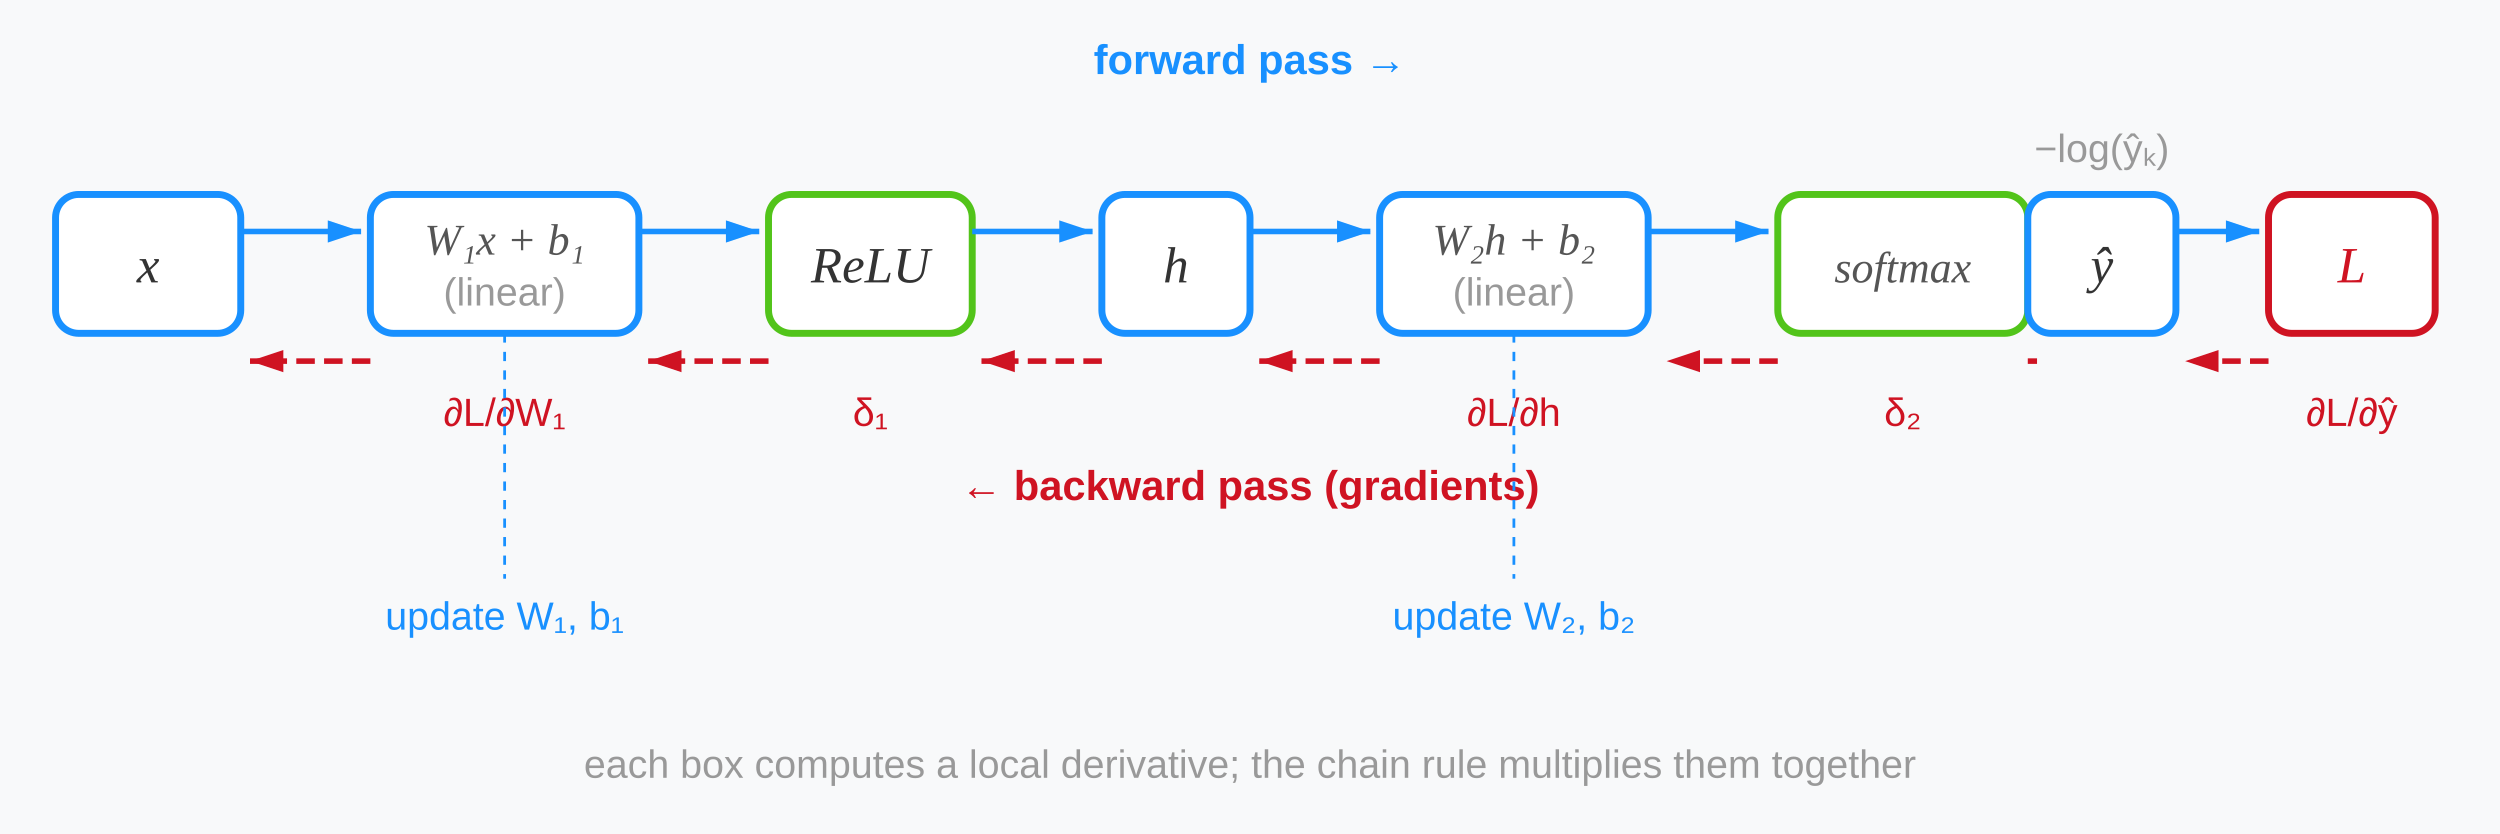
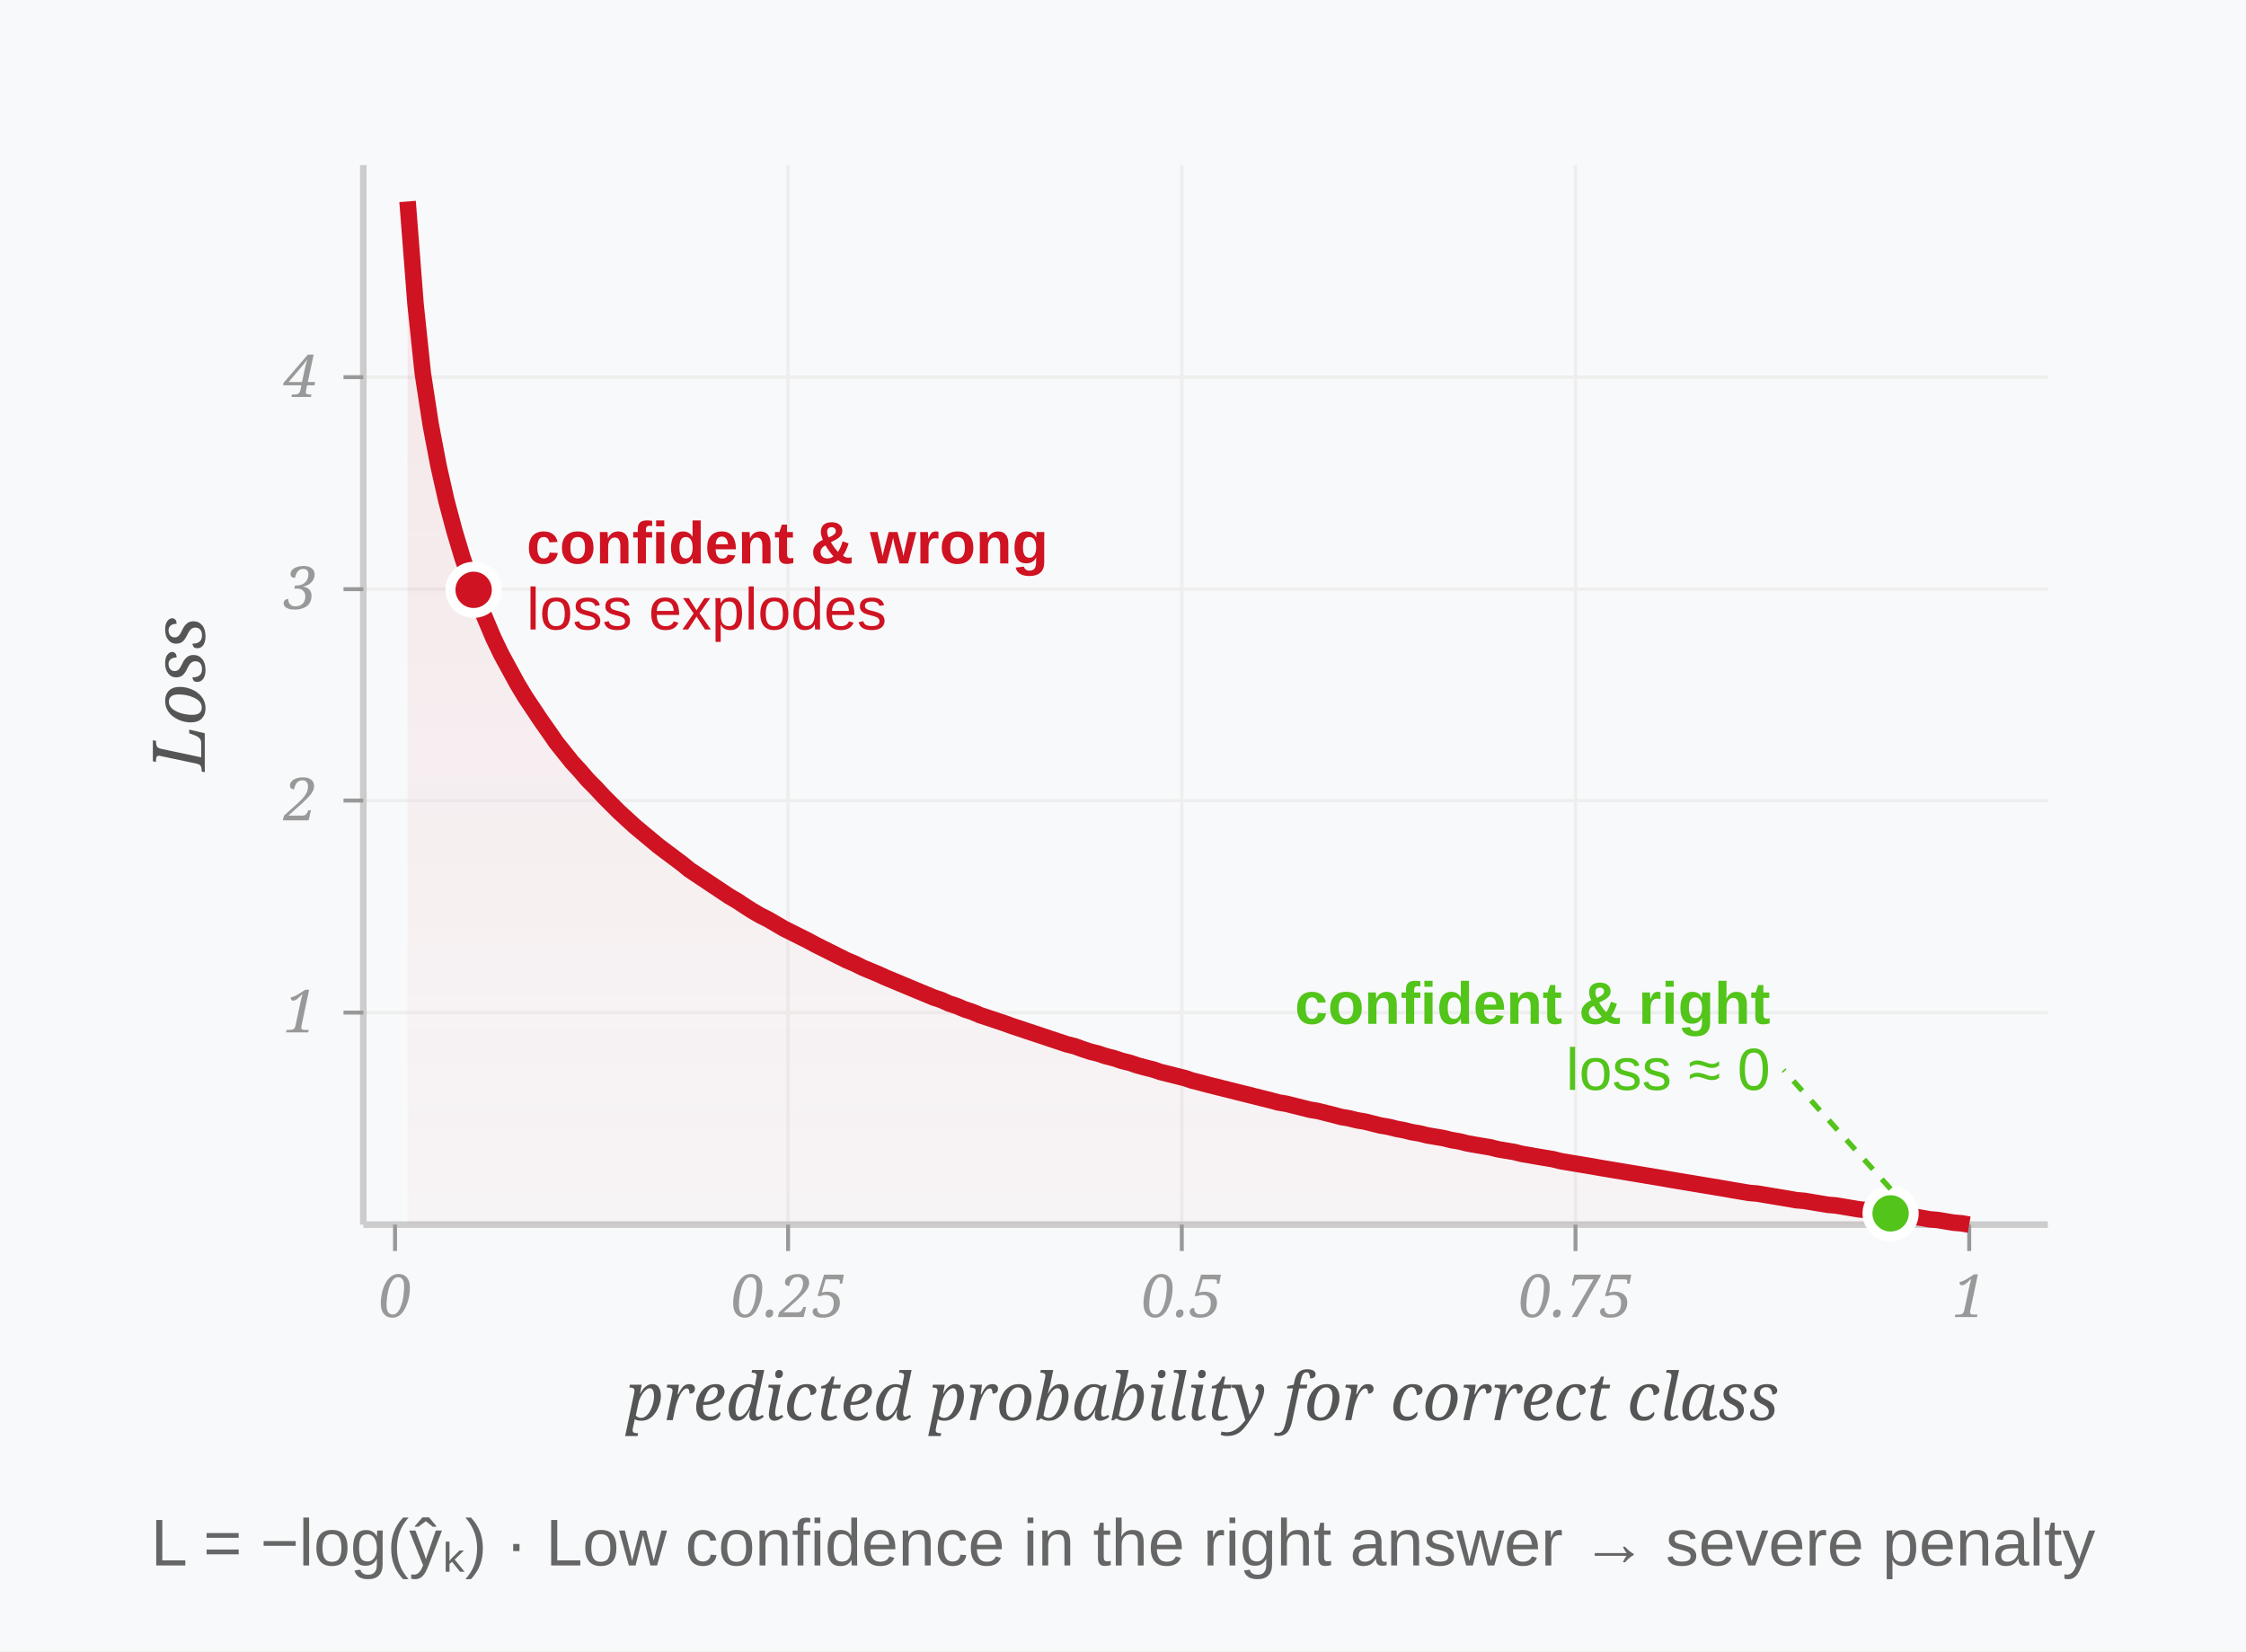
- <svg xmlns="http://www.w3.org/2000/svg" viewBox="0 0 540 180">
+ <svg xmlns="http://www.w3.org/2000/svg" viewBox="0 0 340 250">
  <style>
    .bg { fill: #f8f9fa; }
-     .box { fill: #fff; stroke: #1890ff; stroke-width: 1.5; rx: 5; }
-     .box-loss { fill: #fff; stroke: #cf1322; stroke-width: 1.5; rx: 5; }
-     .box-act { fill: #fff; stroke: #52c41a; stroke-width: 1.5; rx: 5; }
-     .label { font-family: 'Georgia', 'Times New Roman', serif; font-size: 11px; fill: #333; font-style: italic; text-anchor: middle; }
-     .label-sm { font-family: 'Georgia', 'Times New Roman', serif; font-size: 9.5px; fill: #555; font-style: italic; text-anchor: middle; }
-     .anno { font-family: 'Arial', sans-serif; font-size: 8.5px; fill: #999; text-anchor: middle; }
-     .anno-fwd { font-family: 'Arial', sans-serif; font-size: 9px; fill: #1890ff; font-weight: bold; text-anchor: middle; }
-     .anno-bwd { font-family: 'Arial', sans-serif; font-size: 9px; fill: #cf1322; font-weight: bold; text-anchor: middle; }
-     .fwd { stroke: #1890ff; stroke-width: 1.2; fill: none; }
-     .bwd { stroke: #cf1322; stroke-width: 1.2; fill: none; stroke-dasharray: 4,2; }
+     .label-sm { font-family: 'Arial', sans-serif; font-size: 11px; text-anchor: middle; fill: #666; }
+     .axis-label { font-family: 'Georgia', serif; font-size: 11px; fill: #555; font-style: italic; }
+     .anno { font-family: 'Arial', sans-serif; font-size: 9px; fill: #888; }
+     .grid { stroke: #eee; stroke-width: 0.5; }
  </style>
  <defs>
-     <marker id="arr-fwd" markerWidth="6" markerHeight="4" refX="6" refY="2" orient="auto">
-       <path d="M0,0 L6,2 L0,4 Z" fill="#1890ff" />
-     </marker>
-     <marker id="arr-bwd" markerWidth="6" markerHeight="4" refX="6" refY="2" orient="auto">
-       <path d="M0,0 L6,2 L0,4 Z" fill="#cf1322" />
-     </marker>
+     <linearGradient id="ce-grad" x1="0" y1="0" x2="0" y2="1">
+       <stop offset="0%" stop-color="#cf1322" stop-opacity="0.08" />
+       <stop offset="100%" stop-color="#cf1322" stop-opacity="0.02" />
+     </linearGradient>
  </defs>
-   <rect width="540" height="185" class="bg" />
-   <text x="270" y="16" class="anno-fwd">forward pass →</text>
-   <rect x="12" y="42" width="40" height="30" class="box" />
-   <text x="32" y="61" class="label">x</text>
-   <rect x="80" y="42" width="58" height="30" class="box" />
-   <text x="109" y="55" class="label-sm">W₁x + b₁</text>
-   <text x="109" y="66" class="anno">(linear)</text>
-   <rect x="166" y="42" width="44" height="30" class="box-act" />
-   <text x="188" y="61" class="label">ReLU</text>
-   <rect x="238" y="42" width="32" height="30" class="box" />
-   <text x="254" y="61" class="label">h</text>
-   <rect x="298" y="42" width="58" height="30" class="box" />
-   <text x="327" y="55" class="label-sm">W₂h + b₂</text>
-   <text x="327" y="66" class="anno">(linear)</text>
-   <rect x="384" y="42" width="54" height="30" class="box-act" />
-   <text x="411" y="61" class="label-sm">softmax</text>
-   <rect x="438" y="42" width="32" height="30" class="box" />
-   <text x="454" y="61" class="label">ŷ</text>
-   <rect x="490" y="42" width="36" height="30" class="box-loss" />
-   <text x="508" y="61" class="label" style="fill:#cf1322">L</text>
-   <line x1="52" y1="50" x2="78" y2="50" class="fwd" marker-end="url(#arr-fwd)" />
-   <line x1="138" y1="50" x2="164" y2="50" class="fwd" marker-end="url(#arr-fwd)" />
-   <line x1="210" y1="50" x2="236" y2="50" class="fwd" marker-end="url(#arr-fwd)" />
-   <line x1="270" y1="50" x2="296" y2="50" class="fwd" marker-end="url(#arr-fwd)" />
-   <line x1="356" y1="50" x2="382" y2="50" class="fwd" marker-end="url(#arr-fwd)" />
-   <line x1="438" y1="50" x2="438" y2="50" class="fwd" />
-   <line x1="470" y1="50" x2="488" y2="50" class="fwd" marker-end="url(#arr-fwd)" />
-   <text x="270" y="108" class="anno-bwd">← backward pass (gradients)</text>
-   <line x1="490" y1="78" x2="472" y2="78" class="bwd" marker-end="url(#arr-bwd)" />
-   <line x1="438" y1="78" x2="440" y2="78" class="bwd" />
-   <line x1="384" y1="78" x2="360" y2="78" class="bwd" marker-end="url(#arr-bwd)" />
-   <line x1="298" y1="78" x2="272" y2="78" class="bwd" marker-end="url(#arr-bwd)" />
-   <line x1="238" y1="78" x2="212" y2="78" class="bwd" marker-end="url(#arr-bwd)" />
-   <line x1="166" y1="78" x2="140" y2="78" class="bwd" marker-end="url(#arr-bwd)" />
-   <line x1="80" y1="78" x2="54" y2="78" class="bwd" marker-end="url(#arr-bwd)" />
-   <text x="508" y="92" class="anno" style="fill:#cf1322">∂L/∂ŷ</text>
-   <text x="411" y="92" class="anno" style="fill:#cf1322">δ₂</text>
-   <text x="327" y="92" class="anno" style="fill:#cf1322">∂L/∂h</text>
-   <text x="188" y="92" class="anno" style="fill:#cf1322">δ₁</text>
-   <text x="109" y="92" class="anno" style="fill:#cf1322">∂L/∂W₁</text>
-   <line x1="438" y1="57" x2="438" y2="57" class="fwd" />
-   <line x1="109" y1="72" x2="109" y2="125" stroke="#1890ff" stroke-width="0.6" stroke-dasharray="2,2" />
-   <text x="109" y="136" class="anno" style="fill:#1890ff">update W₁, b₁</text>
-   <line x1="327" y1="72" x2="327" y2="125" stroke="#1890ff" stroke-width="0.6" stroke-dasharray="2,2" />
-   <text x="327" y="136" class="anno" style="fill:#1890ff">update W₂, b₂</text>
-   <text x="270" y="168" class="anno">each box computes a local derivative; the chain rule multiplies them together</text>
-   <text x="454" y="35" class="anno">−log(ŷₖ)</text>
+   <rect width="340" height="250" class="bg" />
+   <line x1="55" y1="153.3" x2="310" y2="153.3" class="grid" />
+   <line x1="55" y1="121.2" x2="310" y2="121.2" class="grid" />
+   <line x1="55" y1="89.2" x2="310" y2="89.2" class="grid" />
+   <line x1="55" y1="57.1" x2="310" y2="57.1" class="grid" />
+   <line x1="119.3" y1="25" x2="119.3" y2="185.4" class="grid" />
+   <line x1="178.9" y1="25" x2="178.9" y2="185.4" class="grid" />
+   <line x1="238.5" y1="25" x2="238.5" y2="185.4" class="grid" />
+   <line x1="55" y1="185.4" x2="310" y2="185.4" stroke="#ccc" stroke-width="1" />
+   <line x1="55" y1="25" x2="55" y2="185.4" stroke="#ccc" stroke-width="1" />
+   <text x="182" y="215" style="font-family:Georgia,serif;font-size:10px;fill:#555;font-style:italic" text-anchor="middle">predicted probability for correct class</text>
+   <text x="31" y="105" class="axis-label" text-anchor="middle" transform="rotate(-90,31,105)">Loss</text>
+   <line x1="59.8" y1="185.4" x2="59.8" y2="189.4" stroke="#999" stroke-width="0.6" />
+   <text x="59.8" y="199.4" text-anchor="middle" style="font-family:Georgia,serif;font-size:9px;fill:#999;font-style:italic">0</text>
+   <line x1="119.3" y1="185.4" x2="119.3" y2="189.4" stroke="#999" stroke-width="0.6" />
+   <text x="119.3" y="199.4" text-anchor="middle" style="font-family:Georgia,serif;font-size:9px;fill:#999;font-style:italic">0.25</text>
+   <line x1="178.9" y1="185.4" x2="178.9" y2="189.4" stroke="#999" stroke-width="0.6" />
+   <text x="178.9" y="199.4" text-anchor="middle" style="font-family:Georgia,serif;font-size:9px;fill:#999;font-style:italic">0.5</text>
+   <line x1="238.5" y1="185.4" x2="238.5" y2="189.4" stroke="#999" stroke-width="0.6" />
+   <text x="238.5" y="199.4" text-anchor="middle" style="font-family:Georgia,serif;font-size:9px;fill:#999;font-style:italic">0.75</text>
+   <line x1="298.1" y1="185.4" x2="298.1" y2="189.4" stroke="#999" stroke-width="0.6" />
+   <text x="298.1" y="199.4" text-anchor="middle" style="font-family:Georgia,serif;font-size:9px;fill:#999;font-style:italic">1</text>
+   <line x1="52.0" y1="153.3" x2="55.0" y2="153.3" stroke="#999" stroke-width="0.6" />
+   <text x="48.0" y="156.3" text-anchor="end" style="font-family:Georgia,serif;font-size:9px;fill:#999;font-style:italic">1</text>
+   <line x1="52.0" y1="121.2" x2="55.0" y2="121.2" stroke="#999" stroke-width="0.6" />
+   <text x="48.0" y="124.2" text-anchor="end" style="font-family:Georgia,serif;font-size:9px;fill:#999;font-style:italic">2</text>
+   <line x1="52.0" y1="89.2" x2="55.0" y2="89.2" stroke="#999" stroke-width="0.6" />
+   <text x="48.0" y="92.2" text-anchor="end" style="font-family:Georgia,serif;font-size:9px;fill:#999;font-style:italic">3</text>
+   <line x1="52.0" y1="57.1" x2="55.0" y2="57.1" stroke="#999" stroke-width="0.6" />
+   <text x="48.0" y="60.1" text-anchor="end" style="font-family:Georgia,serif;font-size:9px;fill:#999;font-style:italic">4</text>
+   <path d="M 61.7,30.5 L 61.7,30.5 L 62.9,46.0 L 64.0,56.5 L 65.2,64.3 L 66.4,70.6 L 67.6,75.9 L 68.8,80.4 L 70.0,84.4 L 71.2,87.9 L 72.4,91.1 L 73.6,94.0 L 74.7,96.6 L 75.9,99.1 L 77.1,101.3 L 78.3,103.5 L 79.5,105.5 L 80.7,107.3 L 81.9,109.1 L 83.1,110.8 L 84.2,112.4 L 85.4,113.9 L 86.6,115.4 L 87.8,116.7 L 89.0,118.1 L 90.2,119.3 L 91.4,120.6 L 92.6,121.8 L 93.7,122.9 L 94.9,124.0 L 96.1,125.1 L 97.3,126.1 L 98.5,127.1 L 99.7,128.1 L 100.9,129.0 L 102.1,129.9 L 103.3,130.8 L 104.4,131.7 L 105.6,132.5 L 106.8,133.3 L 108.0,134.1 L 109.2,134.9 L 110.4,135.7 L 111.6,136.4 L 112.8,137.2 L 113.9,137.9 L 115.1,138.6 L 116.3,139.2 L 117.5,139.9 L 118.7,140.6 L 119.9,141.2 L 121.1,141.8 L 122.3,142.4 L 123.4,143.0 L 124.6,143.6 L 125.8,144.2 L 127.0,144.8 L 128.2,145.4 L 129.4,145.9 L 130.6,146.5 L 131.8,147.0 L 133.0,147.5 L 134.1,148.0 L 135.3,148.5 L 136.5,149.0 L 137.7,149.5 L 138.9,150.0 L 140.1,150.5 L 141.3,151.0 L 142.5,151.4 L 143.6,151.9 L 144.8,152.3 L 146.0,152.8 L 147.2,153.2 L 148.4,153.7 L 149.6,154.1 L 150.8,154.5 L 152.0,154.9 L 153.1,155.3 L 154.3,155.7 L 155.5,156.1 L 156.7,156.5 L 157.9,156.9 L 159.1,157.3 L 160.3,157.7 L 161.5,158.1 L 162.7,158.4 L 163.8,158.8 L 165.0,159.2 L 166.2,159.5 L 167.4,159.9 L 168.6,160.2 L 169.8,160.6 L 171.0,160.9 L 172.2,161.3 L 173.3,161.6 L 174.5,161.9 L 175.7,162.3 L 176.9,162.6 L 178.1,162.9 L 179.3,163.2 L 180.5,163.6 L 181.7,163.9 L 182.8,164.2 L 184.0,164.5 L 185.2,164.8 L 186.4,165.1 L 187.6,165.4 L 188.8,165.7 L 190.0,166.0 L 191.2,166.3 L 192.4,166.6 L 193.5,166.9 L 194.7,167.1 L 195.9,167.4 L 197.1,167.7 L 198.3,168.0 L 199.5,168.2 L 200.7,168.5 L 201.9,168.8 L 203.0,169.1 L 204.2,169.3 L 205.4,169.6 L 206.6,169.8 L 207.8,170.1 L 209.0,170.4 L 210.2,170.6 L 211.4,170.9 L 212.5,171.1 L 213.7,171.4 L 214.9,171.6 L 216.1,171.9 L 217.3,172.1 L 218.5,172.3 L 219.7,172.6 L 220.9,172.8 L 222.1,173.1 L 223.2,173.3 L 224.4,173.5 L 225.6,173.7 L 226.8,174.0 L 228.0,174.2 L 229.2,174.4 L 230.4,174.7 L 231.6,174.9 L 232.7,175.1 L 233.9,175.3 L 235.1,175.5 L 236.3,175.8 L 237.5,176.0 L 238.7,176.2 L 239.9,176.4 L 241.1,176.6 L 242.2,176.8 L 243.4,177.0 L 244.6,177.2 L 245.8,177.4 L 247.0,177.6 L 248.2,177.8 L 249.4,178.0 L 250.6,178.2 L 251.8,178.4 L 252.9,178.6 L 254.1,178.8 L 255.3,179.0 L 256.5,179.2 L 257.7,179.4 L 258.9,179.6 L 260.1,179.8 L 261.3,180.0 L 262.4,180.2 L 263.6,180.4 L 264.8,180.6 L 266.0,180.7 L 267.2,180.9 L 268.4,181.1 L 269.6,181.3 L 270.8,181.5 L 271.9,181.7 L 273.1,181.8 L 274.3,182.0 L 275.5,182.2 L 276.7,182.4 L 277.9,182.5 L 279.1,182.7 L 280.3,182.9 L 281.5,183.1 L 282.6,183.2 L 283.8,183.4 L 285.0,183.6 L 286.2,183.7 L 287.4,183.9 L 288.6,184.1 L 289.8,184.2 L 291.0,184.4 L 292.1,184.6 L 293.3,184.7 L 294.5,184.9 L 295.7,185.1 L 296.9,185.2 L 298.1,185.4 L 298.1,185.4 L 61.7,185.4 Z" fill="url(#ce-grad)" />
+   <polyline points="61.7,30.5 62.9,46.0 64.0,56.5 65.2,64.3 66.4,70.6 67.6,75.9 68.8,80.4 70.0,84.4 71.2,87.9 72.4,91.1 73.6,94.0 74.7,96.6 75.9,99.1 77.1,101.3 78.3,103.5 79.5,105.5 80.7,107.3 81.9,109.1 83.1,110.8 84.2,112.4 85.4,113.9 86.6,115.4 87.8,116.7 89.0,118.1 90.2,119.3 91.4,120.6 92.6,121.8 93.7,122.9 94.9,124.0 96.1,125.1 97.3,126.1 98.5,127.1 99.7,128.1 100.9,129.0 102.1,129.9 103.3,130.8 104.4,131.7 105.6,132.5 106.8,133.3 108.0,134.1 109.2,134.9 110.4,135.7 111.6,136.4 112.8,137.2 113.9,137.9 115.1,138.6 116.3,139.2 117.5,139.9 118.7,140.6 119.9,141.2 121.1,141.8 122.3,142.4 123.4,143.0 124.6,143.6 125.8,144.2 127.0,144.8 128.2,145.4 129.4,145.9 130.6,146.5 131.8,147.0 133.0,147.5 134.1,148.0 135.3,148.5 136.5,149.0 137.7,149.5 138.9,150.0 140.1,150.5 141.3,151.0 142.5,151.4 143.6,151.9 144.8,152.3 146.0,152.8 147.2,153.2 148.4,153.7 149.6,154.1 150.8,154.5 152.0,154.9 153.1,155.3 154.3,155.7 155.5,156.1 156.7,156.5 157.9,156.9 159.1,157.3 160.3,157.7 161.5,158.1 162.7,158.4 163.8,158.8 165.0,159.2 166.2,159.5 167.4,159.9 168.6,160.2 169.8,160.6 171.0,160.9 172.2,161.3 173.3,161.6 174.5,161.9 175.7,162.3 176.9,162.6 178.1,162.9 179.3,163.2 180.5,163.6 181.7,163.9 182.8,164.2 184.0,164.5 185.2,164.8 186.4,165.1 187.6,165.4 188.8,165.7 190.0,166.0 191.2,166.3 192.4,166.6 193.5,166.9 194.7,167.1 195.9,167.4 197.1,167.7 198.3,168.0 199.5,168.2 200.7,168.5 201.9,168.8 203.0,169.1 204.2,169.3 205.4,169.6 206.6,169.8 207.8,170.1 209.0,170.4 210.2,170.6 211.4,170.9 212.5,171.1 213.7,171.4 214.9,171.6 216.1,171.9 217.3,172.1 218.5,172.3 219.7,172.6 220.9,172.8 222.1,173.1 223.2,173.3 224.4,173.5 225.6,173.7 226.8,174.0 228.0,174.2 229.2,174.4 230.4,174.7 231.6,174.9 232.7,175.1 233.9,175.3 235.1,175.5 236.3,175.8 237.5,176.0 238.7,176.2 239.9,176.4 241.1,176.6 242.2,176.8 243.4,177.0 244.6,177.2 245.8,177.4 247.0,177.6 248.2,177.8 249.4,178.0 250.6,178.2 251.8,178.4 252.9,178.6 254.1,178.8 255.3,179.0 256.5,179.2 257.7,179.4 258.9,179.6 260.1,179.8 261.3,180.0 262.4,180.2 263.6,180.4 264.8,180.6 266.0,180.7 267.2,180.9 268.4,181.1 269.6,181.3 270.8,181.5 271.9,181.7 273.1,181.8 274.3,182.0 275.5,182.2 276.7,182.4 277.9,182.5 279.1,182.7 280.3,182.9 281.5,183.1 282.6,183.2 283.8,183.4 285.0,183.6 286.2,183.7 287.4,183.9 288.6,184.1 289.8,184.2 291.0,184.4 292.1,184.6 293.3,184.7 294.5,184.9 295.7,185.1 296.9,185.2 298.1,185.4" fill="none" stroke="#cf1322" stroke-width="2.5" />
+   <circle cx="286.2" cy="183.7" r="3.5" fill="#52c41a" stroke="#fff" stroke-width="1.5" />
+   <line x1="286.2" y1="180" x2="270" y2="162" stroke="#52c41a" stroke-width="0.8" stroke-dasharray="2,2" />
+   <text x="268" y="155" class="anno" text-anchor="end" style="fill:#52c41a;font-weight:bold">confident &amp; right</text>
+   <text x="268" y="165" class="anno" text-anchor="end" style="fill:#52c41a">loss ≈ 0</text>
+   <circle cx="71.7" cy="89.3" r="3.5" fill="#cf1322" stroke="#fff" stroke-width="1.5" />
+   <text x="79.7" y="85.3" class="anno" text-anchor="start" style="fill:#cf1322;font-weight:bold">confident &amp; wrong</text>
+   <text x="79.7" y="95.3" class="anno" text-anchor="start" style="fill:#cf1322">loss explodes</text>
+   <text x="170" y="237" class="anno" text-anchor="middle" style="font-size:10px;fill:#666">L = −log(ŷₖ) · Low confidence in the right answer → severe penalty</text>
</svg>
